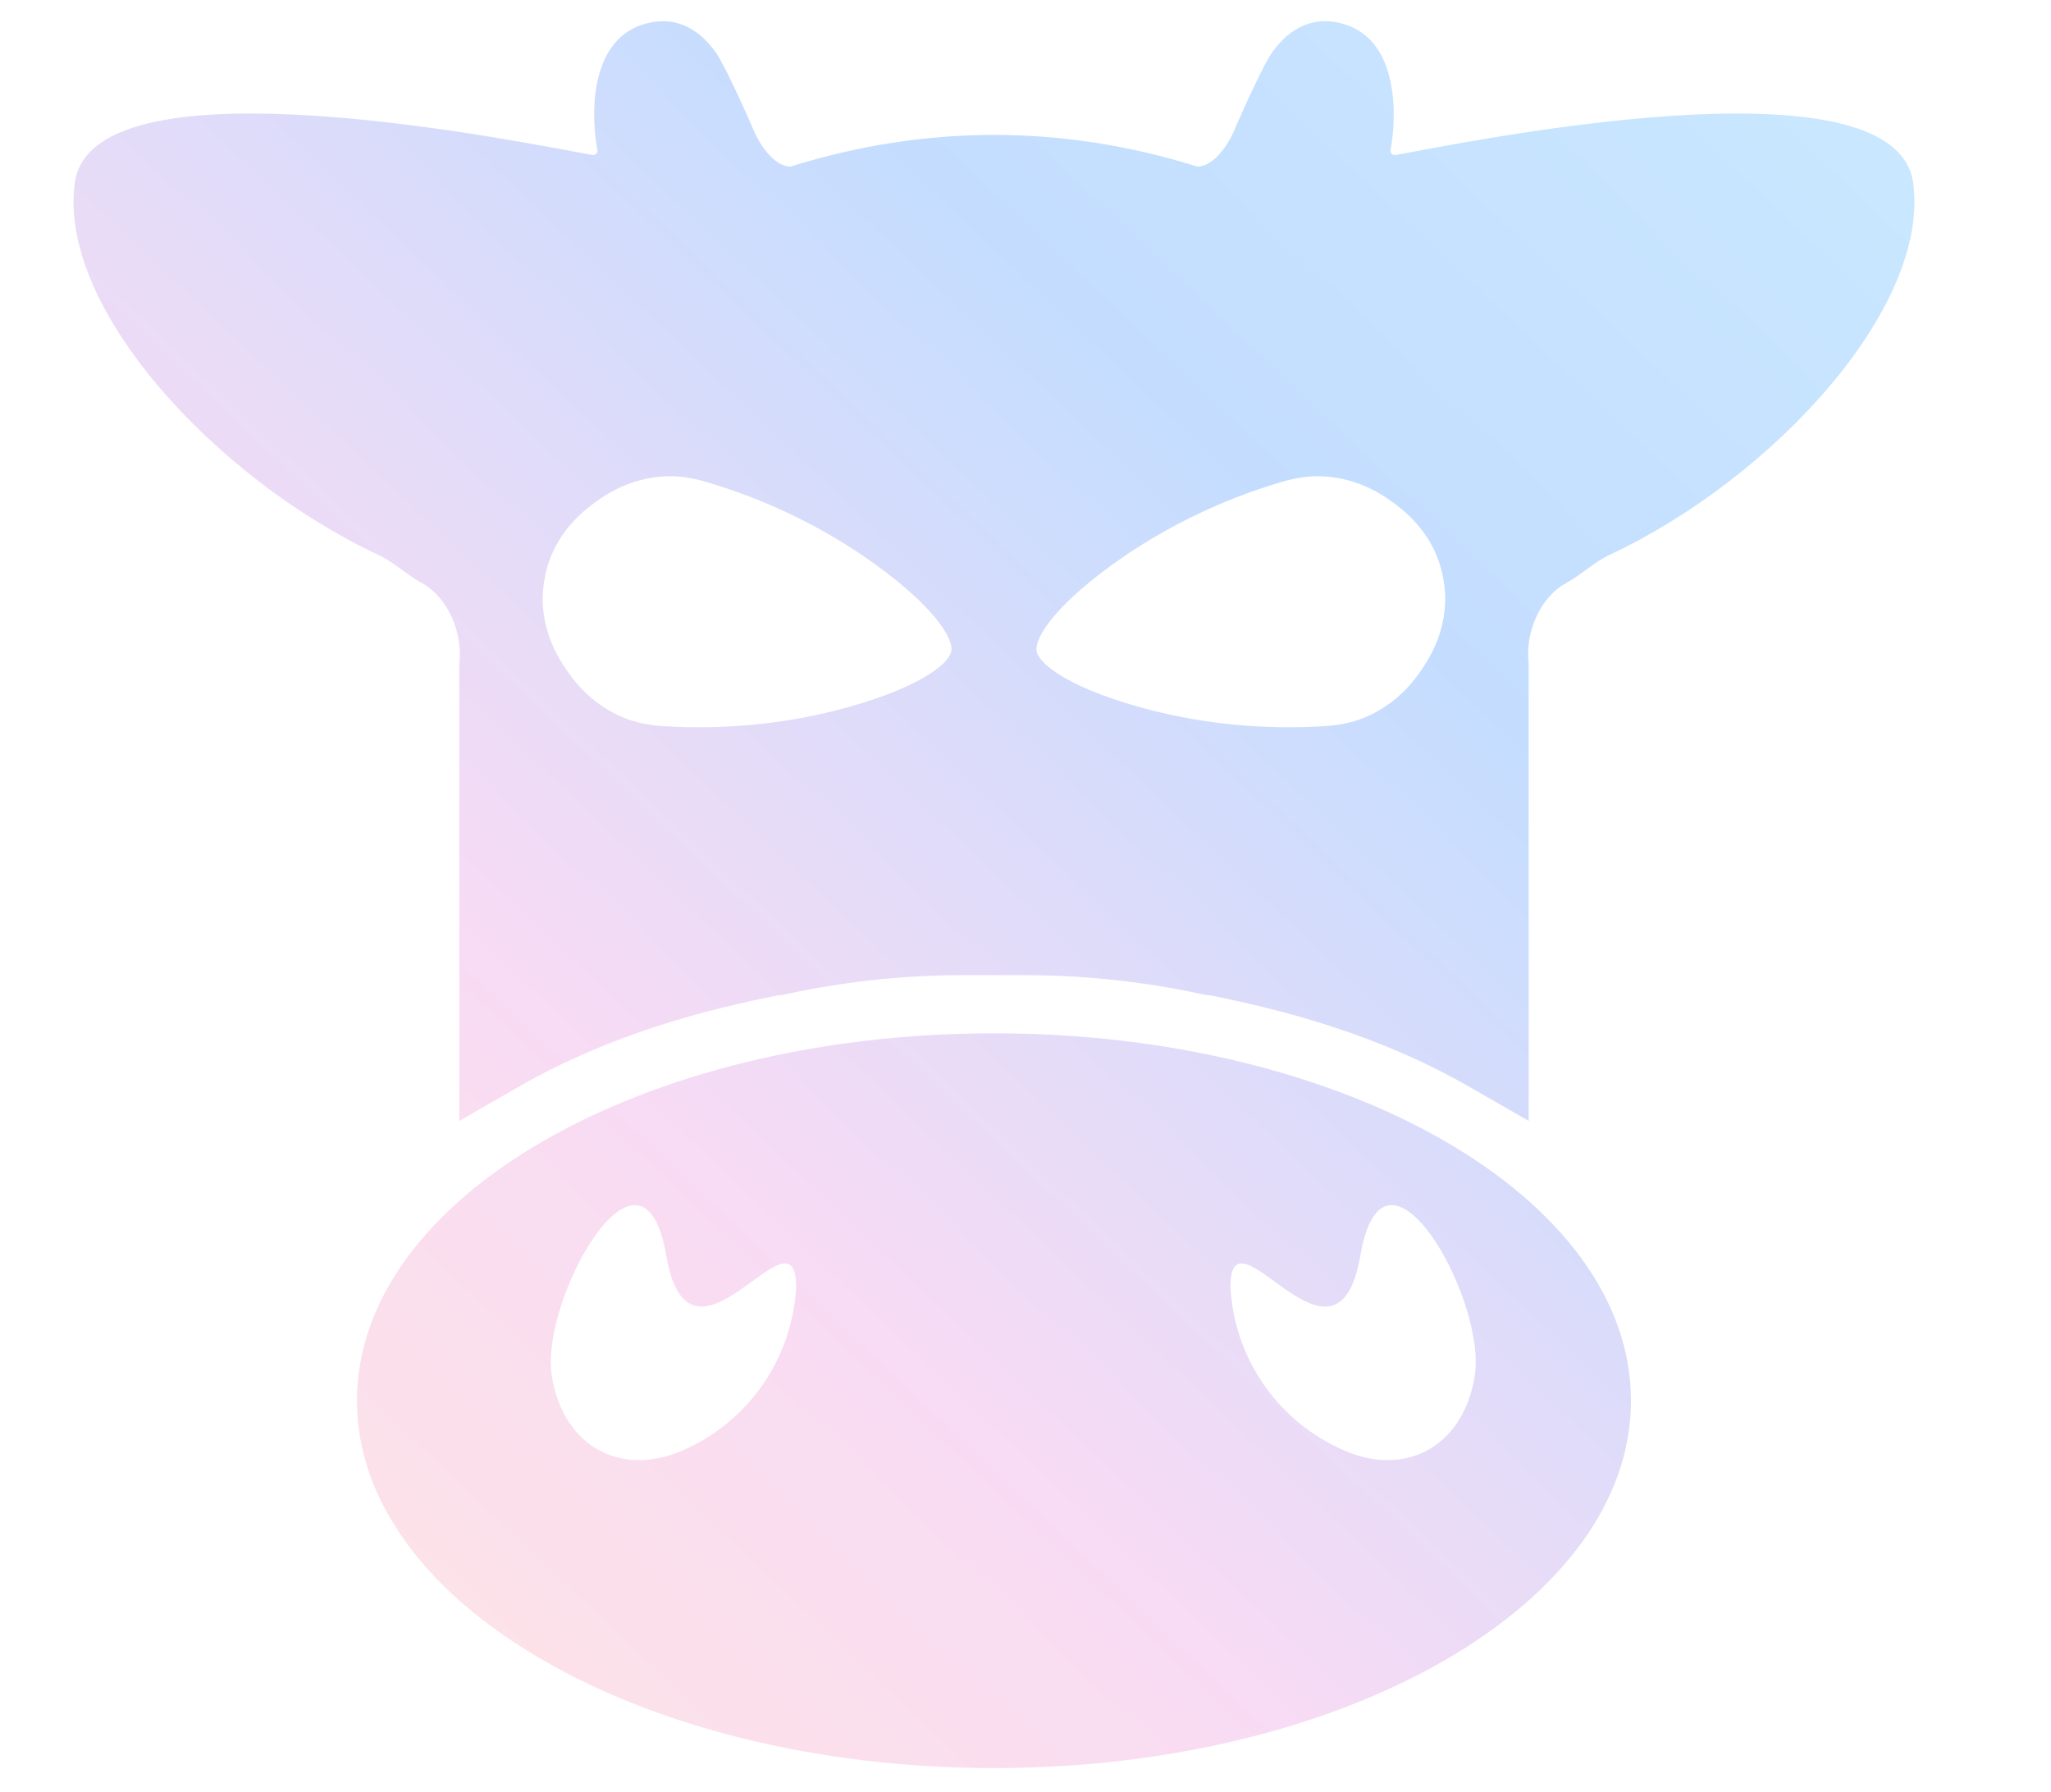
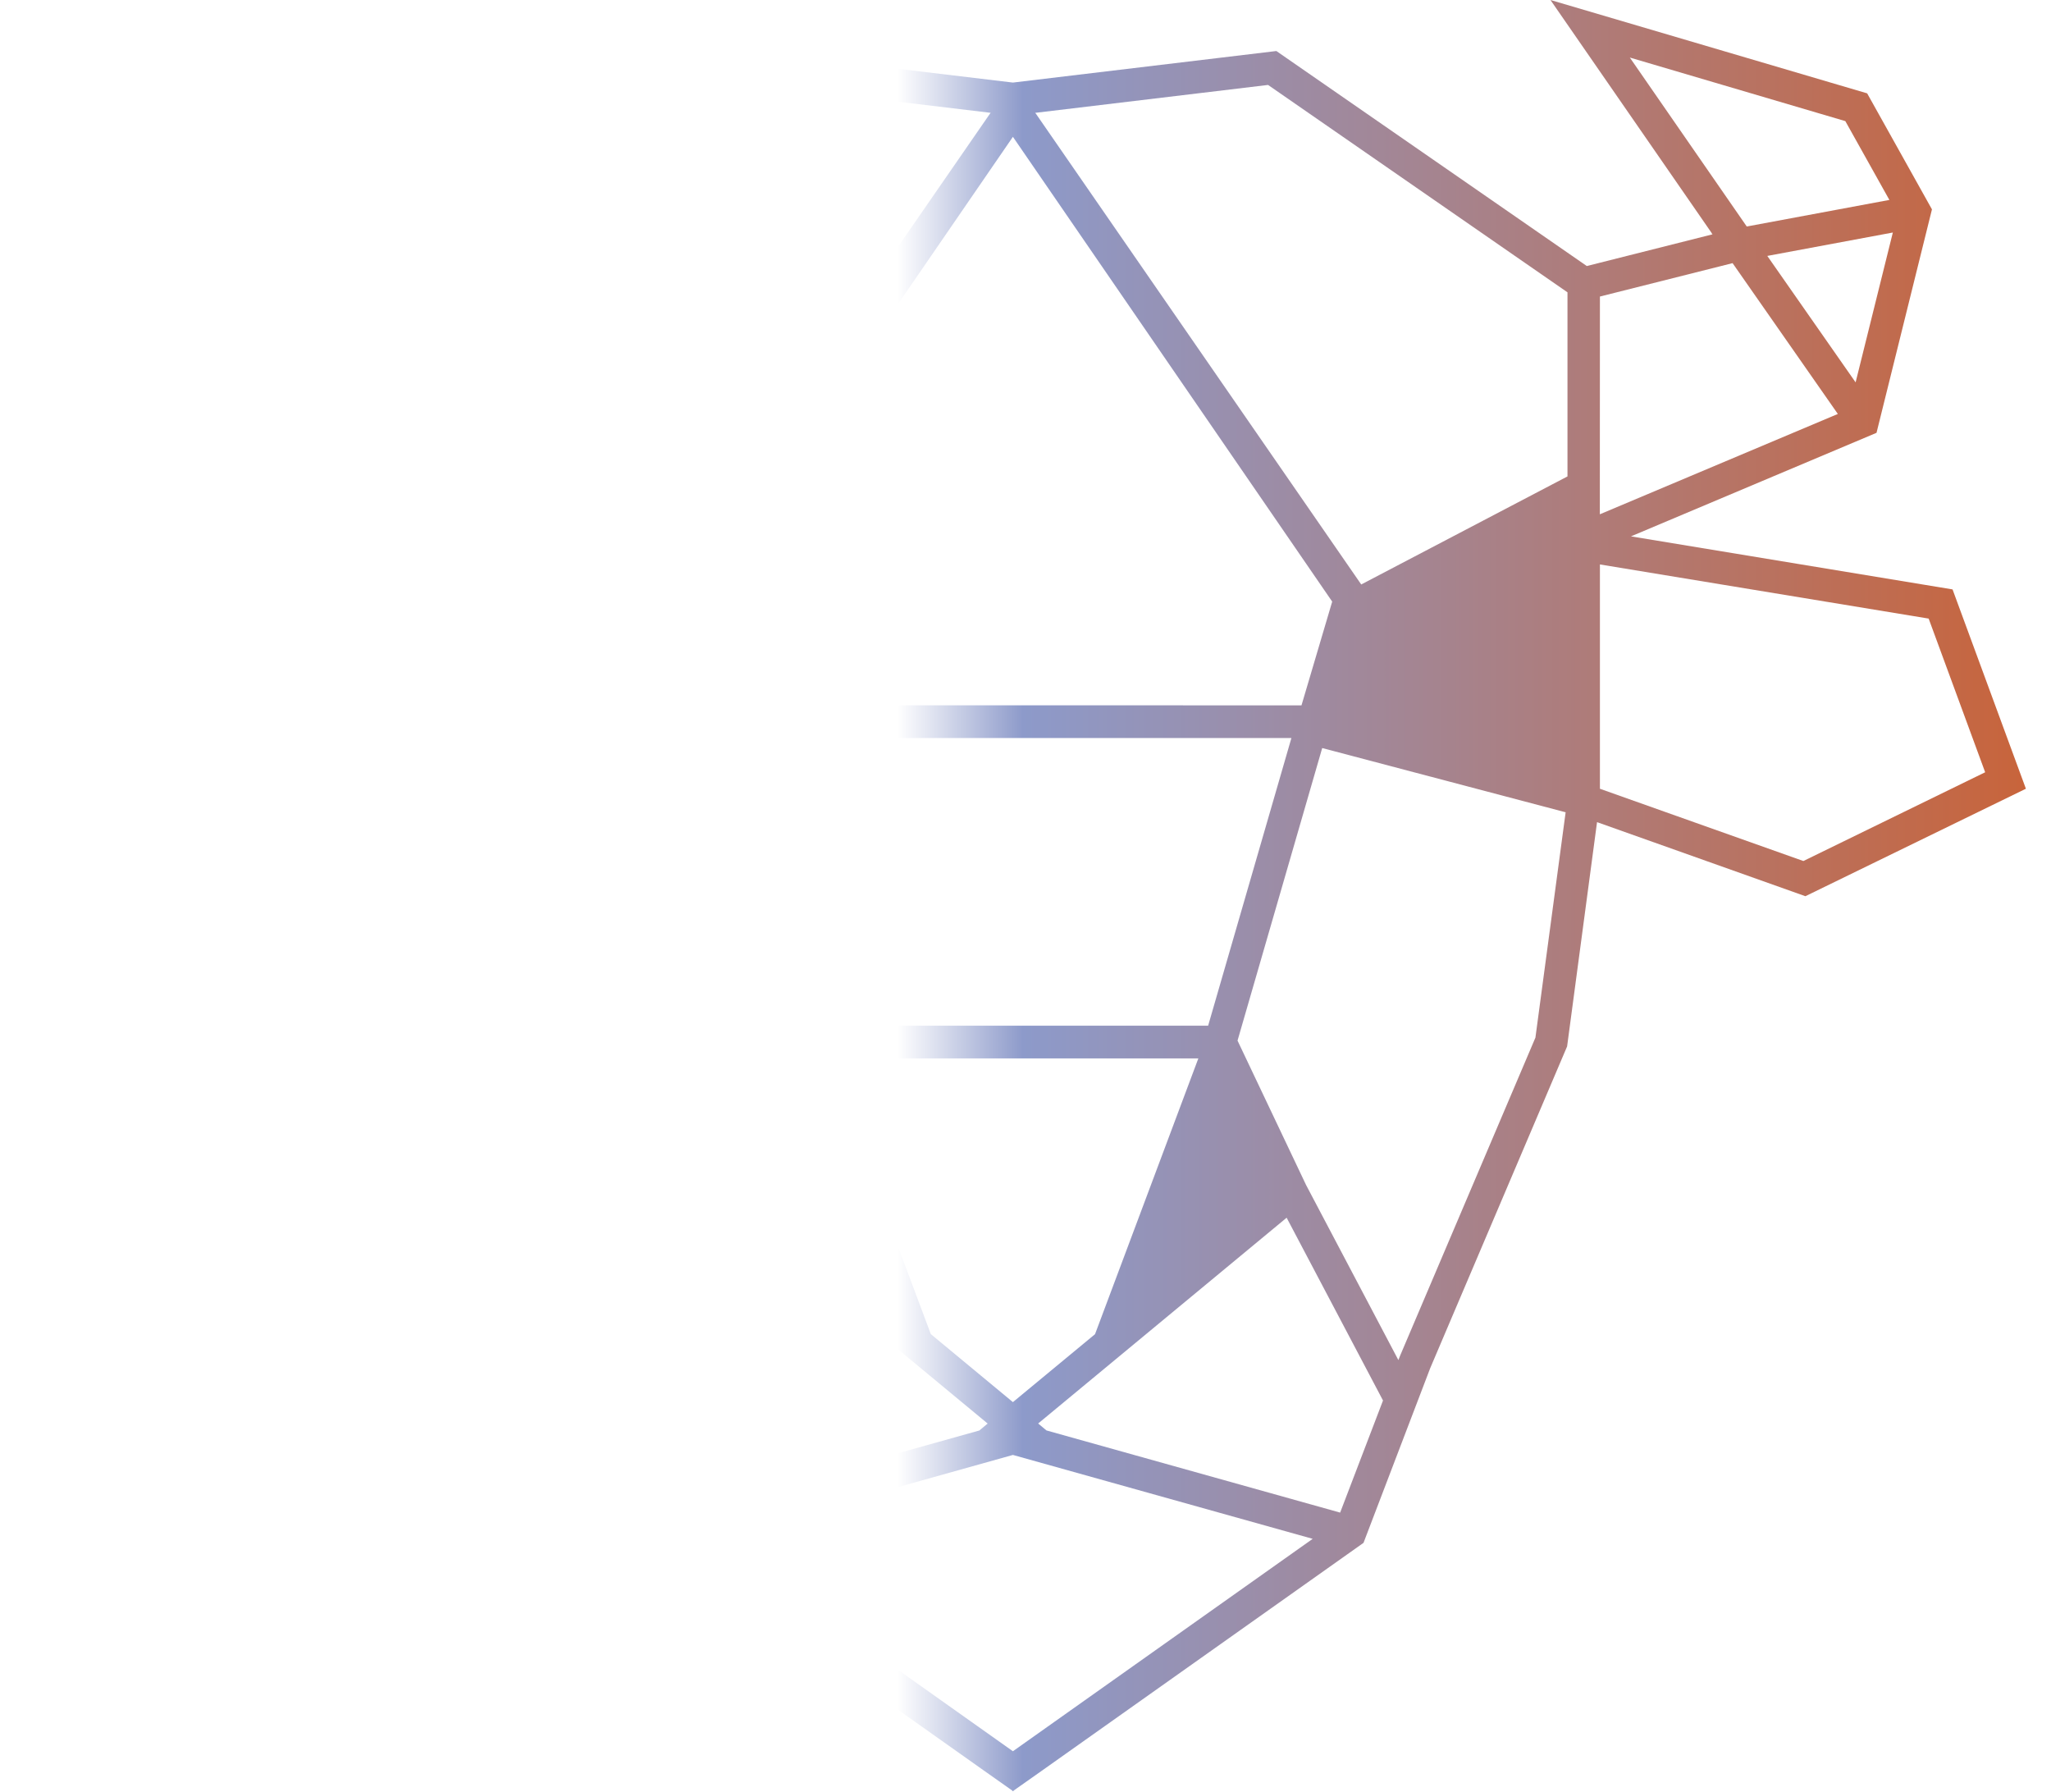
<svg xmlns="http://www.w3.org/2000/svg" fill="none" viewBox="0 0 71 62">
-   <linearGradient id="gradient-1" gradientUnits="userSpaceOnUse" x1="87" x2="406.558" y1="440" y2="103.193">
-     <stop offset="0" stop-color="#ffe7e0" />
-     <stop offset="0.344" stop-color="#f8dbf4" />
-     <stop offset="0.688" stop-color="#c4ddff" />
-     <stop offset="1" stop-color="#cae9ff" />
+   <linearGradient id="a" x1="0" x2="70.129" y1="31.002" y2="31.002" gradientUnits="userSpaceOnUse">
+     <stop offset=".443" stop-color="#fff" class="stop1" />
+     <stop offset=".505" stop-color="#8d9aca" class="stop2" />
+     <stop offset="1" stop-color="#c8643b" class="stop3" />
  </linearGradient>
-   <g fill="url(#gradient-1)" transform="matrix(0.18895, 0, 0, 0.18895, -13.8945, -21.94004)" style="">
-     <path d="m255.639 305.398c-64.456 0-116.705 30.131-116.705 67.302 0 37.17 52.249 67.3 116.705 67.3s116.704-30.131 116.704-67.3c0-37.17-52.251-67.302-116.704-67.302zm-56.034 75.948c-11.83 5.782-22.847 0-24.96-13.111-2.316-14.046 16.585-47.428 20.935-22.185 4.347 25.241 23.699-10.056 23.818 5.741-.647 12.754-8.254 24.115-19.793 29.555zm144.104-13.111c-2.112 13.111-13.129 18.893-24.956 13.111-11.542-5.44-19.149-16.801-19.793-29.555.118-15.797 19.468 19.5 23.818-5.741 4.347-25.243 23.245 8.139 20.931 22.185z" />
-     <path d="m424.031 149.568c-3.348-23.966-84.293-6.874-94.812-5.063-.54.092-1.045-.369-.934-.905 1.07-5.371 1.845-19.89-8.425-23.034-6.566-2.011-10.895 1.7-13.465 5.444-1.15 1.68-4.593 8.94-6.732 13.981-1.152 2.721-3.836 6.699-6.788 6.627-12.377-3.858-24.808-5.788-37.236-5.788-12.431 0-24.862 1.93-37.239 5.788-2.952.072-5.638-3.906-6.791-6.627-2.138-5.041-5.581-12.301-6.732-13.981-2.568-3.744-6.896-7.455-13.462-5.444-10.27 3.144-9.498 17.663-8.425 23.034.108.536-.396.997-.934.905-10.519-1.811-91.464-18.903-94.814 5.063-3.178 22.732 25.529 54.082 55.566 68.171 2.9 1.36 5.206 3.658 8.015 5.188 4.727 2.577 7.548 9.008 6.855 14.808v83.713l10.967-6.3c16.716-9.59 34.165-14.077 47.597-16.74h.476c10.733-2.384 21.689-3.61 32.684-3.662h12.473c10.992.052 21.949 1.278 32.684 3.662h.474c13.434 2.663 30.881 7.15 47.601 16.74l10.967 6.3v-83.713c-.695-5.8 2.123-12.231 6.85-14.808 2.815-1.53 5.115-3.828 8.015-5.188 30.037-14.09 58.746-45.439 55.566-68.171zm-176.204 85.823c-.464 2.484-6.387 7.057-21.072 10.847-10.283 2.591-20.982 3.556-31.566 2.902-2.488-.157-4.981-.572-7.29-1.514-4.212-1.716-7.77-4.667-10.418-8.555-3.575-5.078-5.278-10.731-4.187-16.843 1.063-6.119 4.593-10.851 9.688-14.395 3.816-2.75 8.167-4.304 12.712-4.473 2.488-.09 4.976.369 7.364 1.078 10.169 3.007 19.896 7.583 28.673 13.539 12.506 8.59 16.51 14.918 16.096 17.414zm85.967 3.68c-2.645 3.888-6.206 6.839-10.419 8.555-2.305.942-4.801 1.357-7.287 1.514-10.584.654-21.285-.312-31.568-2.902-14.688-3.79-20.606-8.363-21.069-10.847-.415-2.497 3.587-8.824 16.095-17.414 8.777-5.957 18.501-10.532 28.673-13.539 2.388-.709 4.874-1.168 7.365-1.078 4.541.169 8.898 1.723 12.711 4.473 5.095 3.544 8.626 8.273 9.686 14.392 1.091 6.112-.613 11.768-4.187 16.846z" />
-   </g>
+   <path fill="url(#a)" d="M67.592 20.401 56.46 18.565l8.5-3.584 1.919-7.734-2.243-4.016L53.673 0l5.58 8.065h-.004l.033.046-4.351 1.097-10.747-7.442-9.12 1.092-9.12-1.092-10.748 7.442-4.35-1.096.033-.047h-.005L16.455.001 5.492 3.23 3.25 7.248l1.92 7.734 8.5 3.584L2.54 20.4 0 27.302l7.634 3.72 7.212-2.563 1.036 7.763 4.74 11.138 2.308 6.045 11.17 7.907.95.67v.013l.007.005.01-.007.01.007.006-.005v-.014l.95-.669 11.168-7.91 2.308-6.044 4.74-11.139 1.036-7.763 7.213 2.564 7.633-3.72zM6.248 4.188l7.46-2.2-4.048 5.85-4.937-.918zM4.605 8.046l4.346.814-3.056 4.377zm10.139 19.25L7.7 29.799 1.41 26.73l1.956-5.319 11.38-1.874zm0-9.503-8.24-3.473 3.644-5.22 4.593 1.156zm20.32 30.738-2.842-2.354-3.576-9.542h12.837l-3.576 9.544zm.44-13.03h-7.198l-2.883-9.956h19.282l-2.883 9.957zm0-11.088H25.073l-1.063-3.59L35.064 4.736l11.053 16.087-1.063 3.591zM15.867 16.49v-6.373l10.365-7.178 8.012.96.053.007-.023.023L23.009 20.23zm5.795 30.443-4.687-11.018-1.047-7.8 8.426-2.223 2.932 10.126-2.372 4.996-3.197 6.061zm.59 1.543 3.336-6.326 8.602 7.123-.288.24-10.167 2.843zm12.812 12.139-10.377-7.352 10.377-2.904 10.378 2.904zm11.328-8.26-10.166-2.844-.288-.24 8.602-7.123 3.336 6.327zm6.76-16.44-4.688 11.017-.056.144-3.196-6.062-2.372-4.996 2.931-10.126 8.427 2.223zm1.11-19.425-7.14 3.74L35.856 3.93l-.023-.023.053-.007 8.011-.96 10.365 7.178zm9.974-3.255-3.057-4.377 4.346-.81zM56.42 1.992l7.46 2.2 1.525 2.728-4.937.92zm-1.035 8.272 4.592-1.156 3.644 5.22-8.239 3.473zm7.043 19.538-7.043-2.501v-7.764l11.38 1.874 1.956 5.319z" />
</svg>
